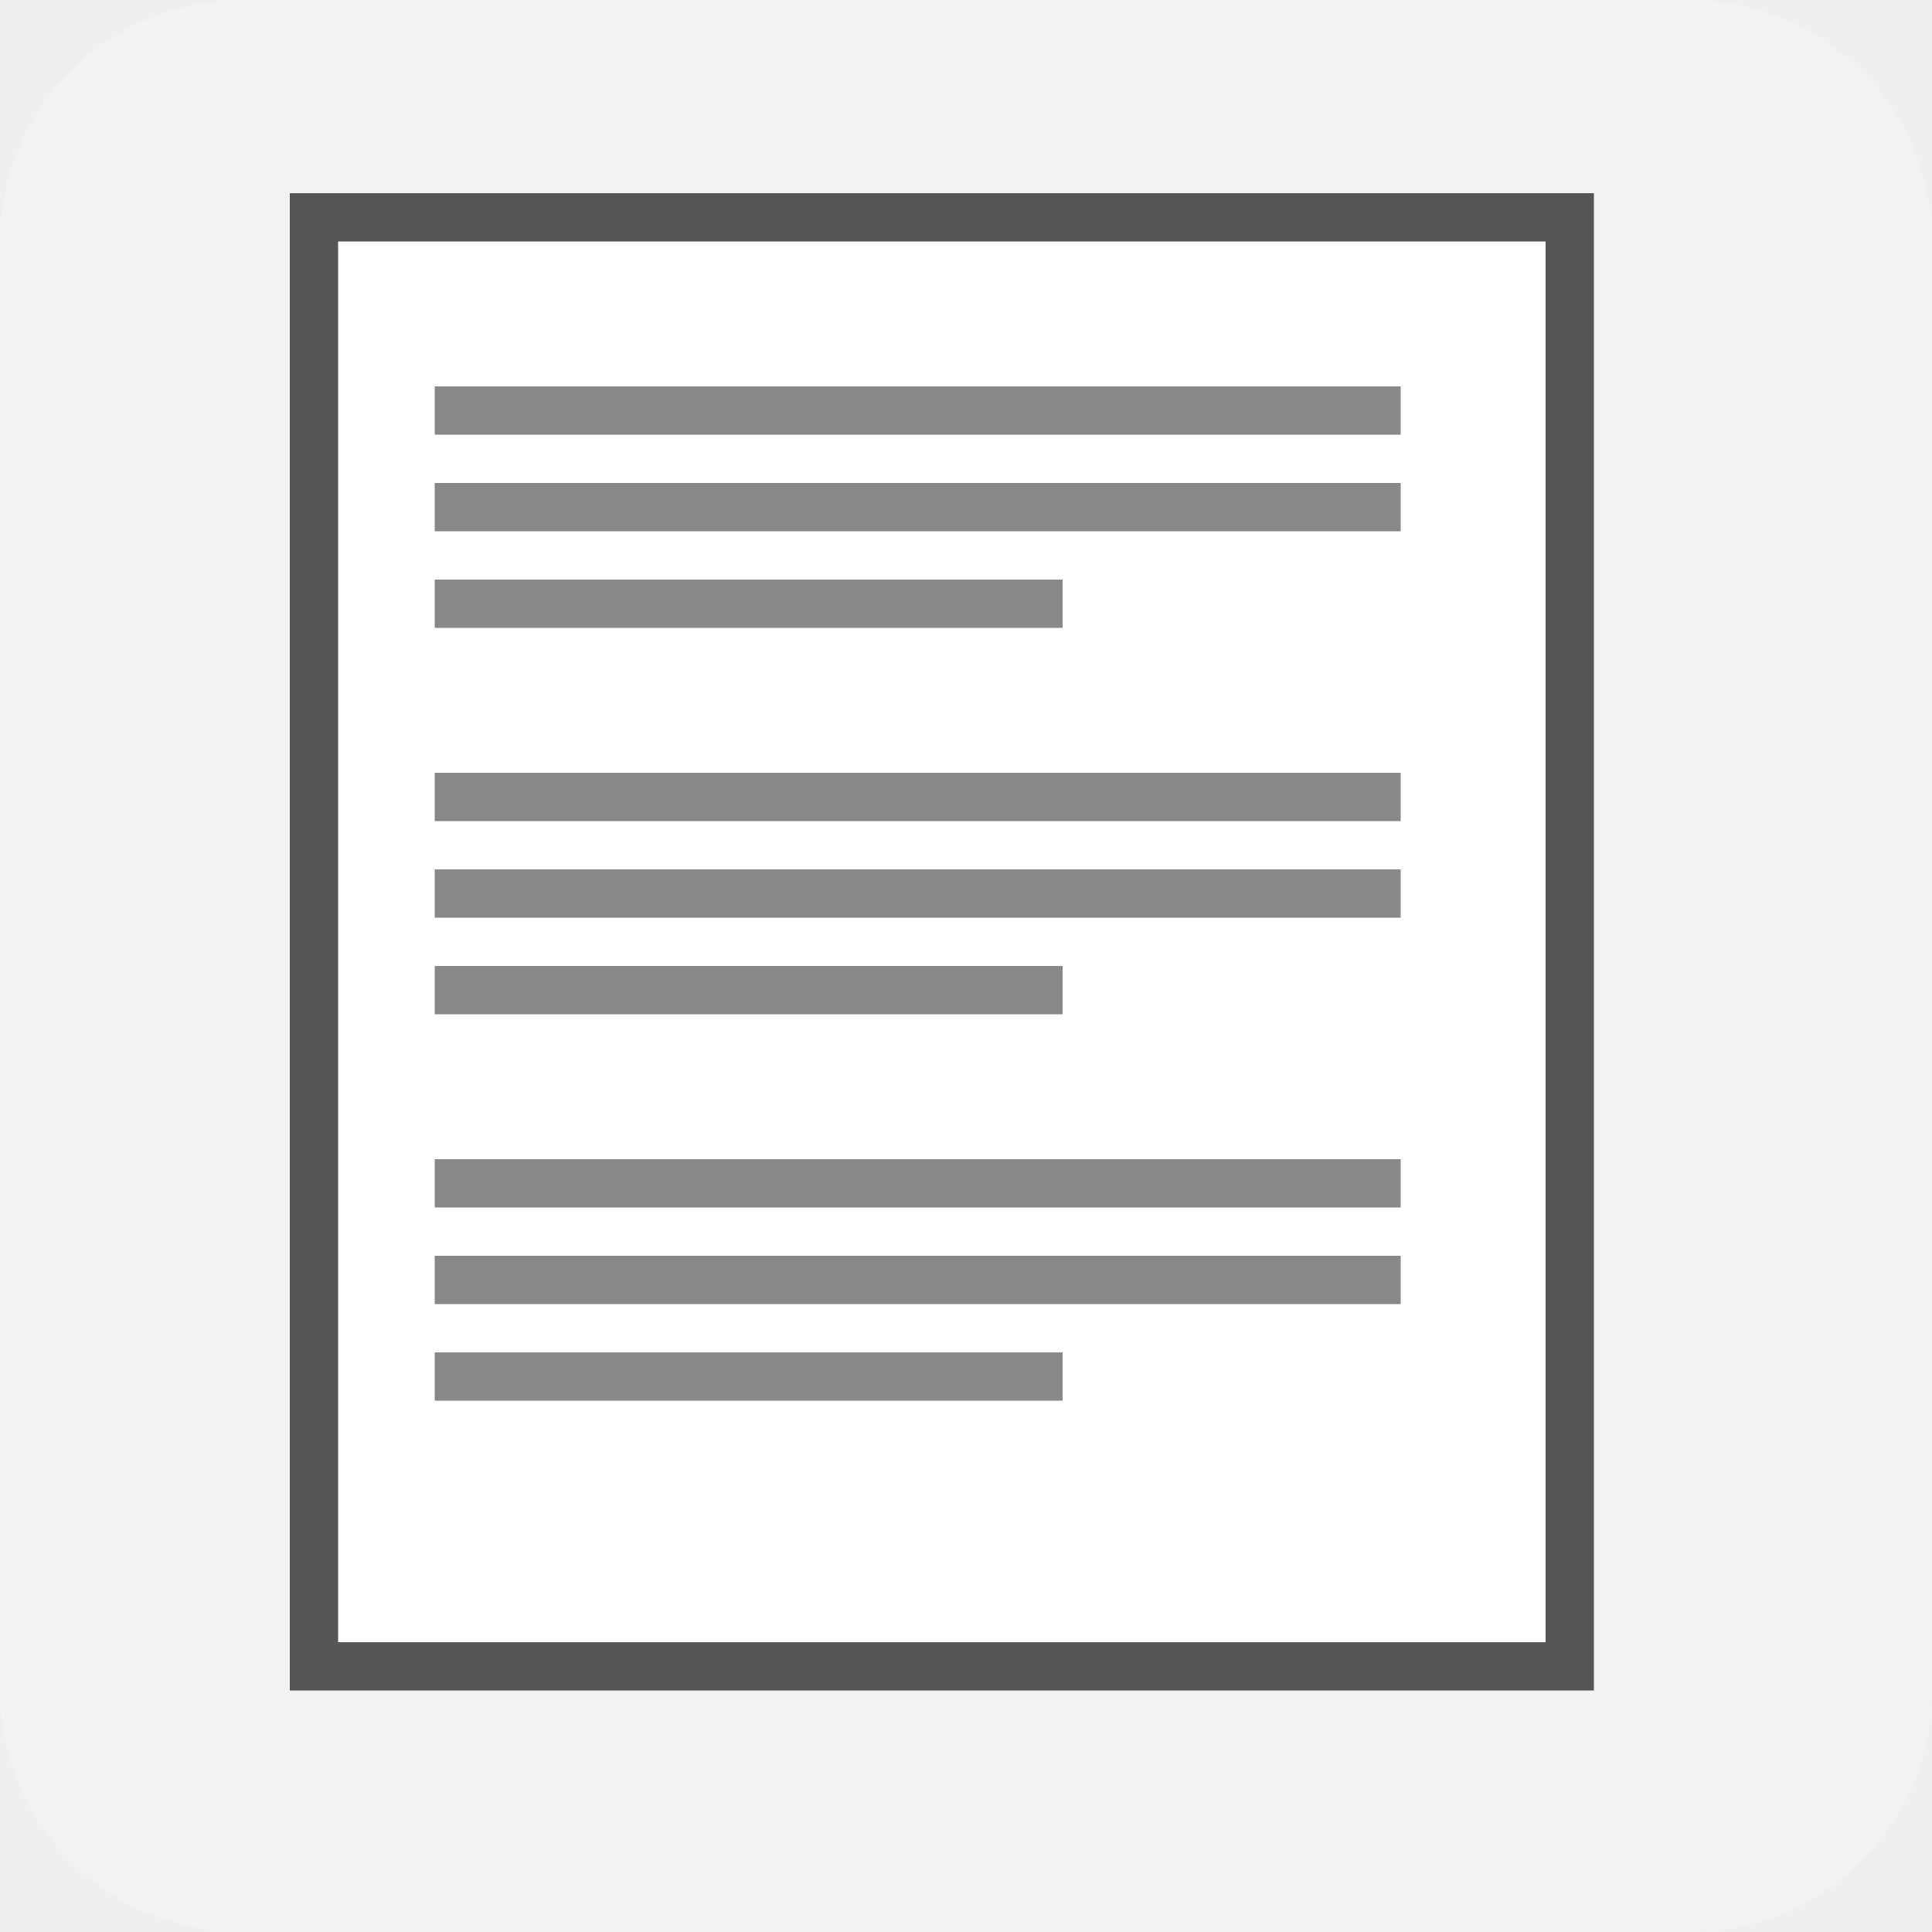
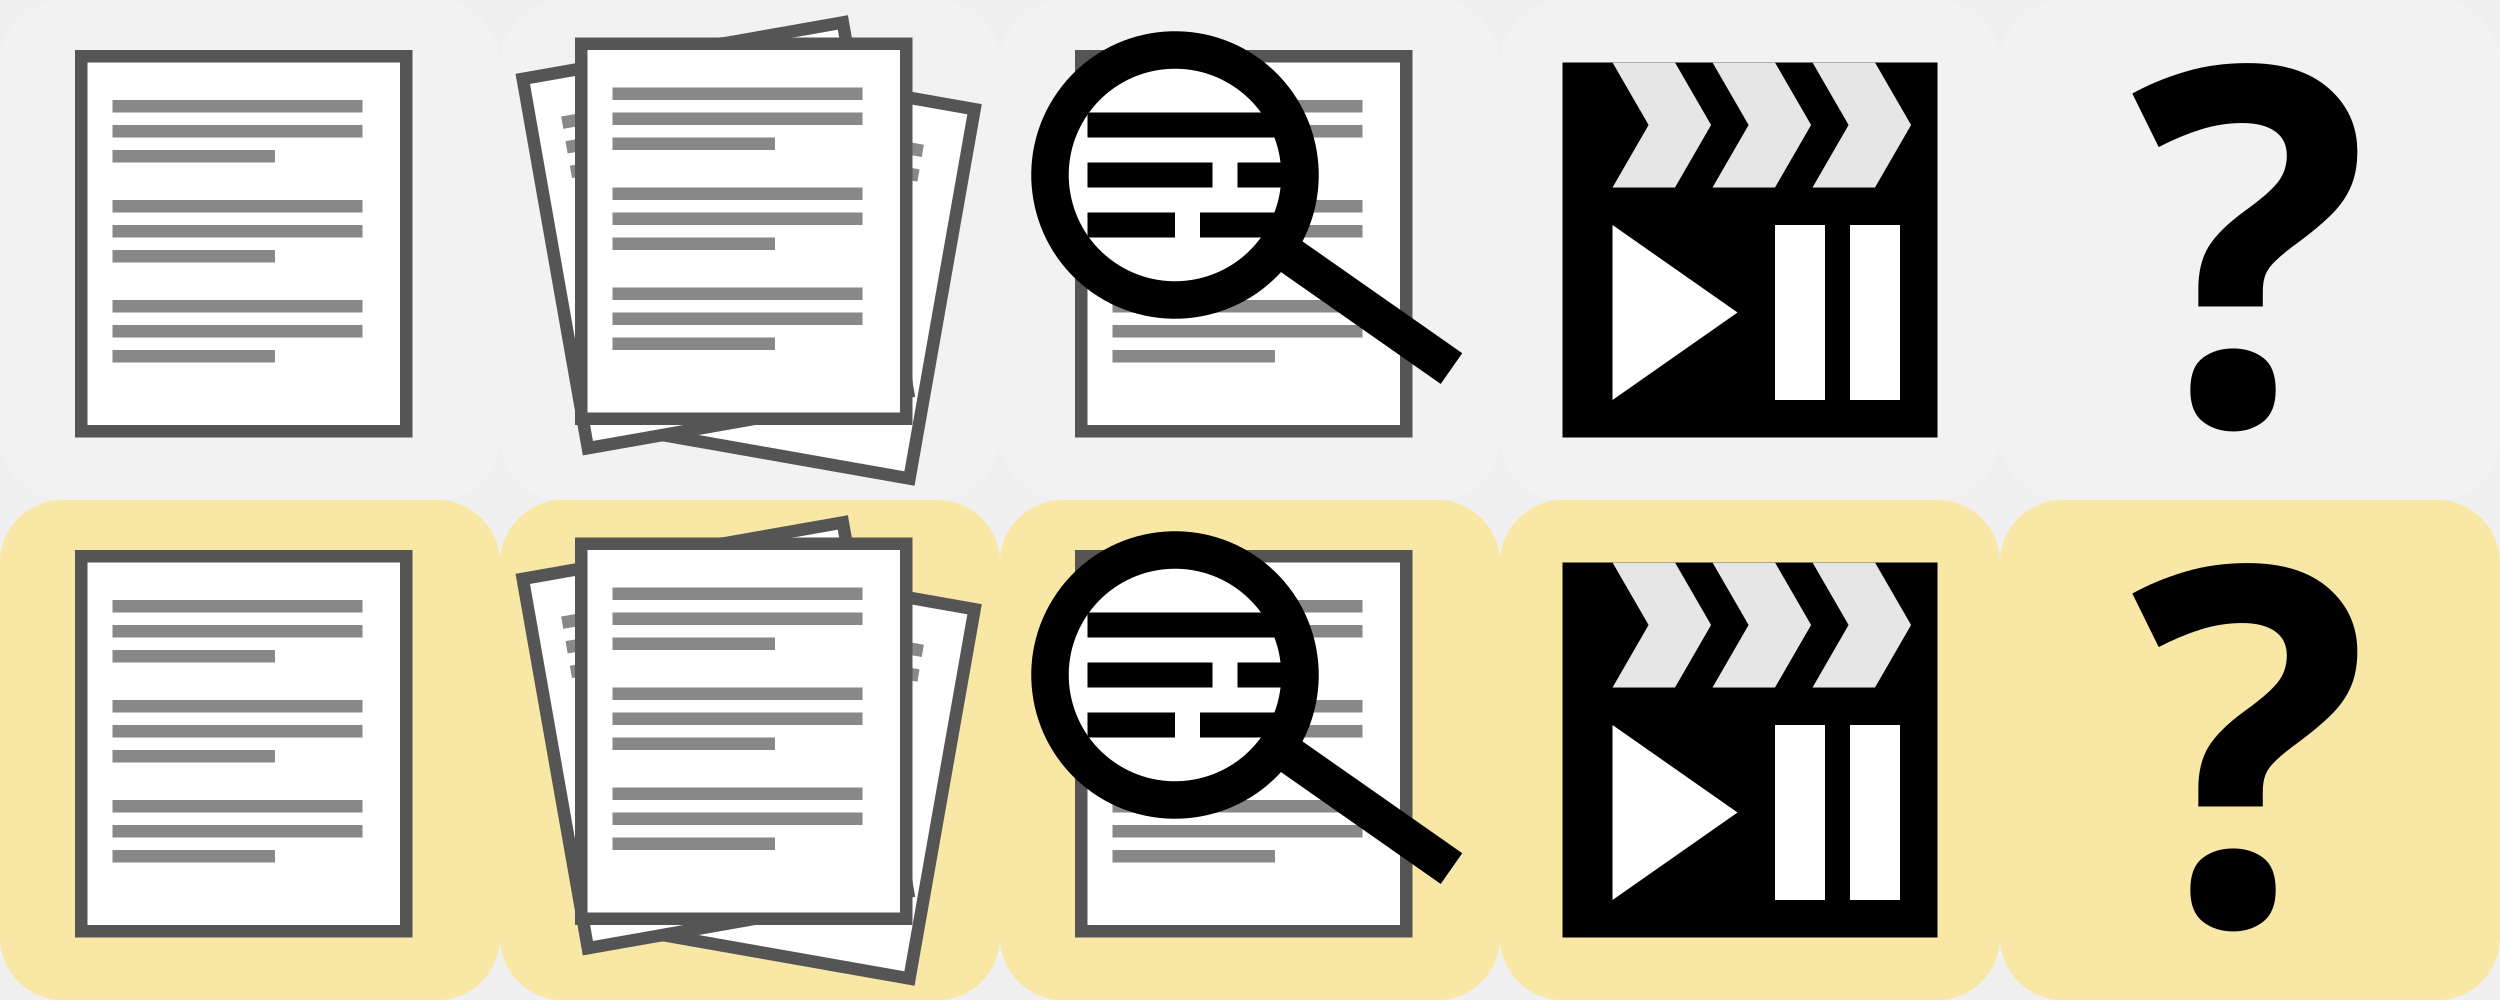
- <svg xmlns="http://www.w3.org/2000/svg" xmlns:xlink="http://www.w3.org/1999/xlink" version="1.1" height="40" width="40">
-   <view id="short1" viewBox="0 0 40 40" preserveAspectRatio="xMinYMin meet" />
-   <view id="short2" viewBox="0 40 40 40" preserveAspectRatio="xMinYMin meet" />
-   <view id="long1" viewBox="40 0 40 40" preserveAspectRatio="xMinYMin meet" />
-   <view id="long2" viewBox="40 40 40 40" preserveAspectRatio="xMinYMin meet" />
-   <view id="dict1" viewBox="80 0 40 40" preserveAspectRatio="xMinYMin meet" />
-   <view id="dict2" viewBox="80 40 40 40" preserveAspectRatio="xMinYMin meet" />
-   <view id="film1" viewBox="120 0 40 40" preserveAspectRatio="xMinYMin meet" />
-   <view id="film2" viewBox="120 40 40 40" preserveAspectRatio="xMinYMin meet" />
-   <view id="quiz1" viewBox="160 0 40 40" preserveAspectRatio="xMinYMin meet" />
-   <view id="quiz2" viewBox="160 40 40 40" preserveAspectRatio="xMinYMin meet" />
+ <svg xmlns="http://www.w3.org/2000/svg" xmlns:xlink="http://www.w3.org/1999/xlink" version="1.1" height="80" width="200">
  <defs>
    <style type="text/css">
         .active {fill:#f9e7a6;}
         .inactive {fill:#f2f2f2;}
         .paper {fill:#ffffff;stroke-width:1; stroke:#555;}
         line.paper {fill:none; stroke-width:1; stroke:#888;}
         .film {fill:#000;stroke:none;}
         .skewstripes {fill:#e6e6e6;}
         .playpause {fill:#fff; stroke:none;}
         .quiz {
            fill:#000;
            stroke:none;
            font-family:sans-serif;
            font-weight: bold;
            font-size: 40px;
            text-anchor: middle;}
            .mag {stroke-width: 3; stroke:#000; fill:#fff;}
            .mag2 {stroke-width: 2; stroke:#000; fill:#fff;}
      </style>
    <line id="line_1" class="paper" x1="9" x2="29" y1="0.5" y2="0.5" />
    <line id="line_2" class="paper" x1="9" x2="22" y1="0.5" y2="0.5" />
    <g id="para3line">
      <use xlink:href="#line_1" transform="translate(0,7)" />
      <use xlink:href="#line_1" transform="translate(0,9)" />
      <use xlink:href="#line_2" transform="translate(0,11)" />
    </g>
    <g id="threeparas">
      <use xlink:href="#para3line" transform="translate(0,0)" />
      <use xlink:href="#para3line" transform="translate(0,8)" />
      <use xlink:href="#para3line" transform="translate(0,16)" />
    </g>
    <g id="iconset_bg">
      <rect class="inactive" height="40" width="40" rx="5" ry="5" y="0" x="0" />
      <rect class="active" height="40" width="40" rx="5" ry="5" y="40" x="0" />
    </g>
    <g id="textpage" transform="translate(-13,-15)">
      <rect class="paper" width="26" height="30" x="6.5" y="4.5" />
      <use xlink:href="#threeparas" transform="translate(0,1)" />
    </g>
    <g id="threepages" transform="translate(0,0)">
      <use xlink:href="#textpage" transform="rotate(10)translate(4,0)" />
      <use xlink:href="#textpage" transform="rotate(-10)translate(-3,0)" />
      <use xlink:href="#textpage" transform="translate(0,-1)" />
    </g>
    <rect id="skewsquare" class="skewstripes" x="0" y="0" width="5" height="5" transform="skewX(30)" />
    <g id="mirroredskew">
      <use xlink:href="#skewsquare" />
      <use xlink:href="#skewsquare" transform="translate(0,10)scale(1,-1)" />
    </g>
    <g id="film" transform="translate(-15,-15)">
      <rect class="film" x="0" y="0" width="30" height="30" />
      <use xlink:href="#mirroredskew" transform="translate(20,0)" />
      <use xlink:href="#mirroredskew" transform="translate(12,0)" />
      <use xlink:href="#mirroredskew" transform="translate(4,0)" />
      <path class="playpause" d="m4,13 v14 l10,-7 z m13,0 v14h4v-14z m6,0 v14h4v-14z" />
    </g>
    <g id="mag">
      <g transform="rotate(-55)">
        <circle class="mag" r="10" cx="0" cy="0" />
        <line class="mag" x1="0" y1="10" x2="0" y2="27" />
      </g>
      <line class="mag2" x1="-7" y1="-4" x2="9" y2="-4" />
      <line class="mag2" x1="-7" y1="0" x2="3" y2="0" />
      <line class="mag2" x1="5" y1="0" x2="10" y2="0" />
      <line class="mag2" x1="-7" y1="4" x2="0" y2="4" />
      <line class="mag2" x1="2" y1="4" x2="8" y2="4" />
    </g>
  </defs>
  <g id="spritesheet">
    <g id="ic_short" transform="translate(0,0)">
      <use xlink:href="#iconset_bg" />
      <use xlink:href="#textpage" transform="translate(13,15)" />
      <use xlink:href="#textpage" transform="translate(13,55)" />
    </g>
    <g id="ic_long" transform="translate(40,0)">
      <use xlink:href="#iconset_bg" />
      <use xlink:href="#threepages" transform="translate(13,15)" />
      <use xlink:href="#threepages" transform="translate(13,55)" />
    </g>
    <g id="ic_dict" transform="translate(80,0)">
      <use xlink:href="#iconset_bg" />
      <use xlink:href="#textpage" transform="translate(13,15)" />
      <use xlink:href="#textpage" transform="translate(13,55)" />
      <use xlink:href="#mag" transform="translate(14,14)" />
      <use xlink:href="#mag" transform="translate(14,54)" />
    </g>
    <g id="ic_film" transform="translate(120,0)">
      <use xlink:href="#iconset_bg" />
      <use xlink:href="#film" transform="translate(20,20)" />
      <use xlink:href="#film" transform="translate(20,60)" />
    </g>
    <g id="ic_quiz" transform="translate(160,0)">
      <use xlink:href="#iconset_bg" />
      <text class="quiz" x="0" y="0" transform="translate(20,34)">?</text>
      <text class="quiz" x="0" y="0" transform="translate(20,74)">?</text>
    </g>
  </g>
</svg>
